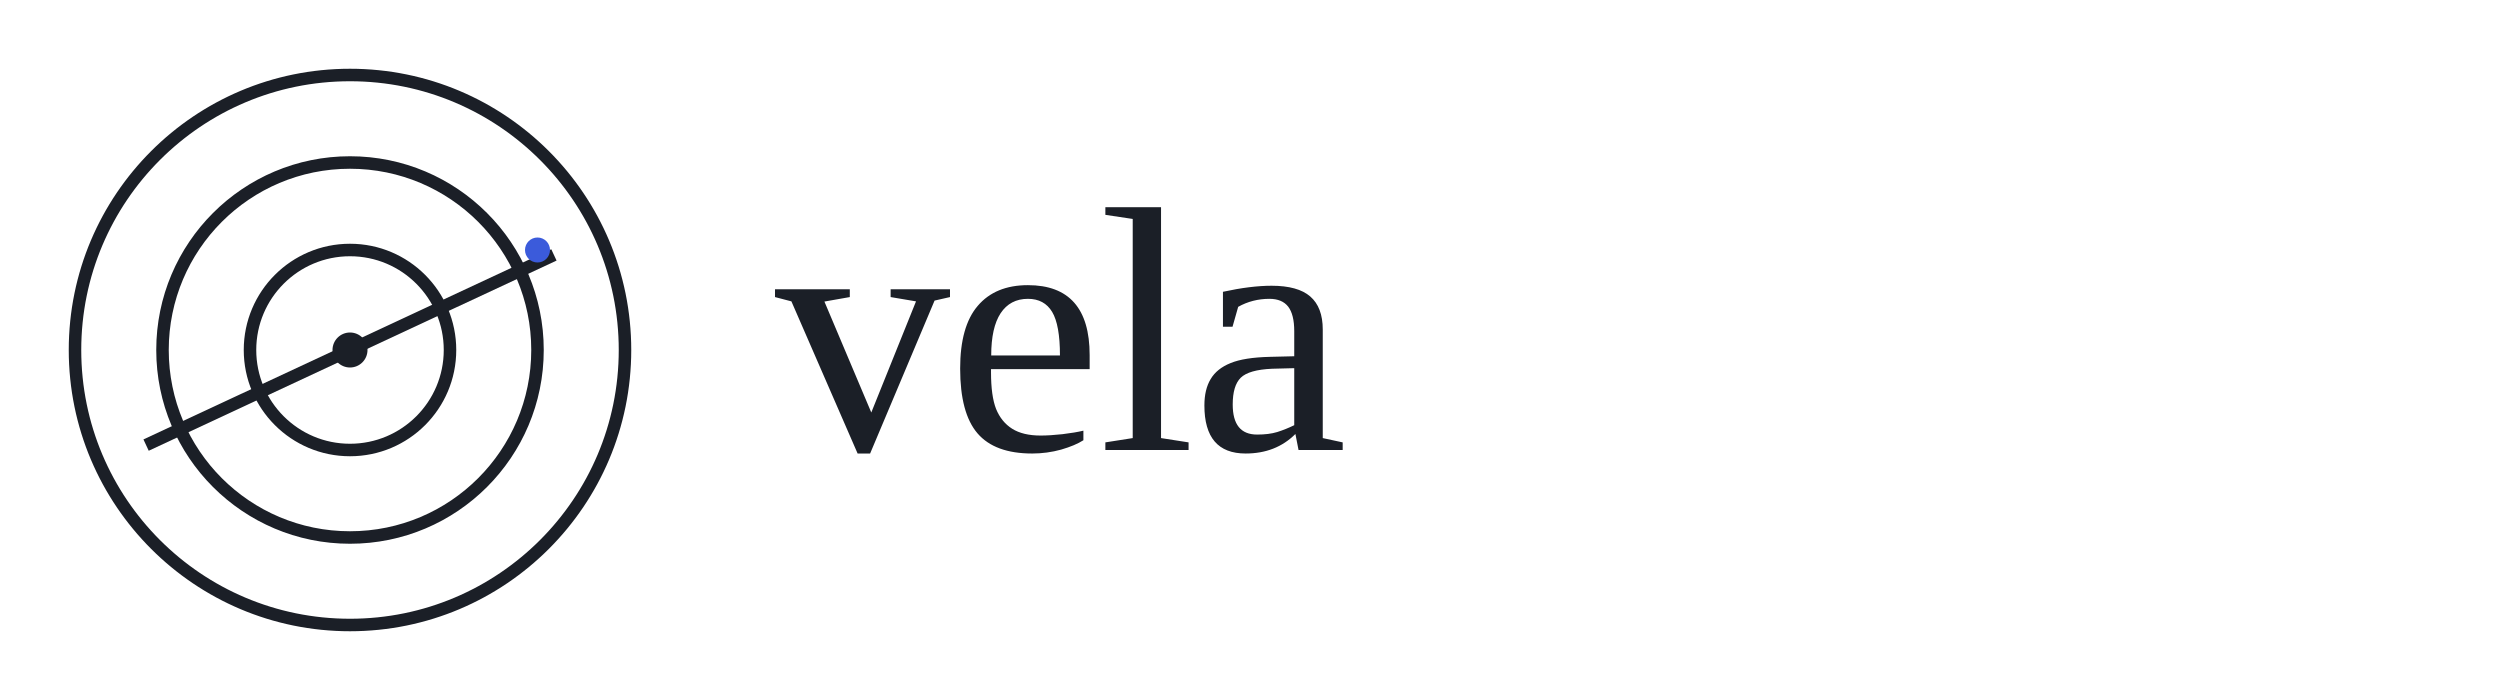
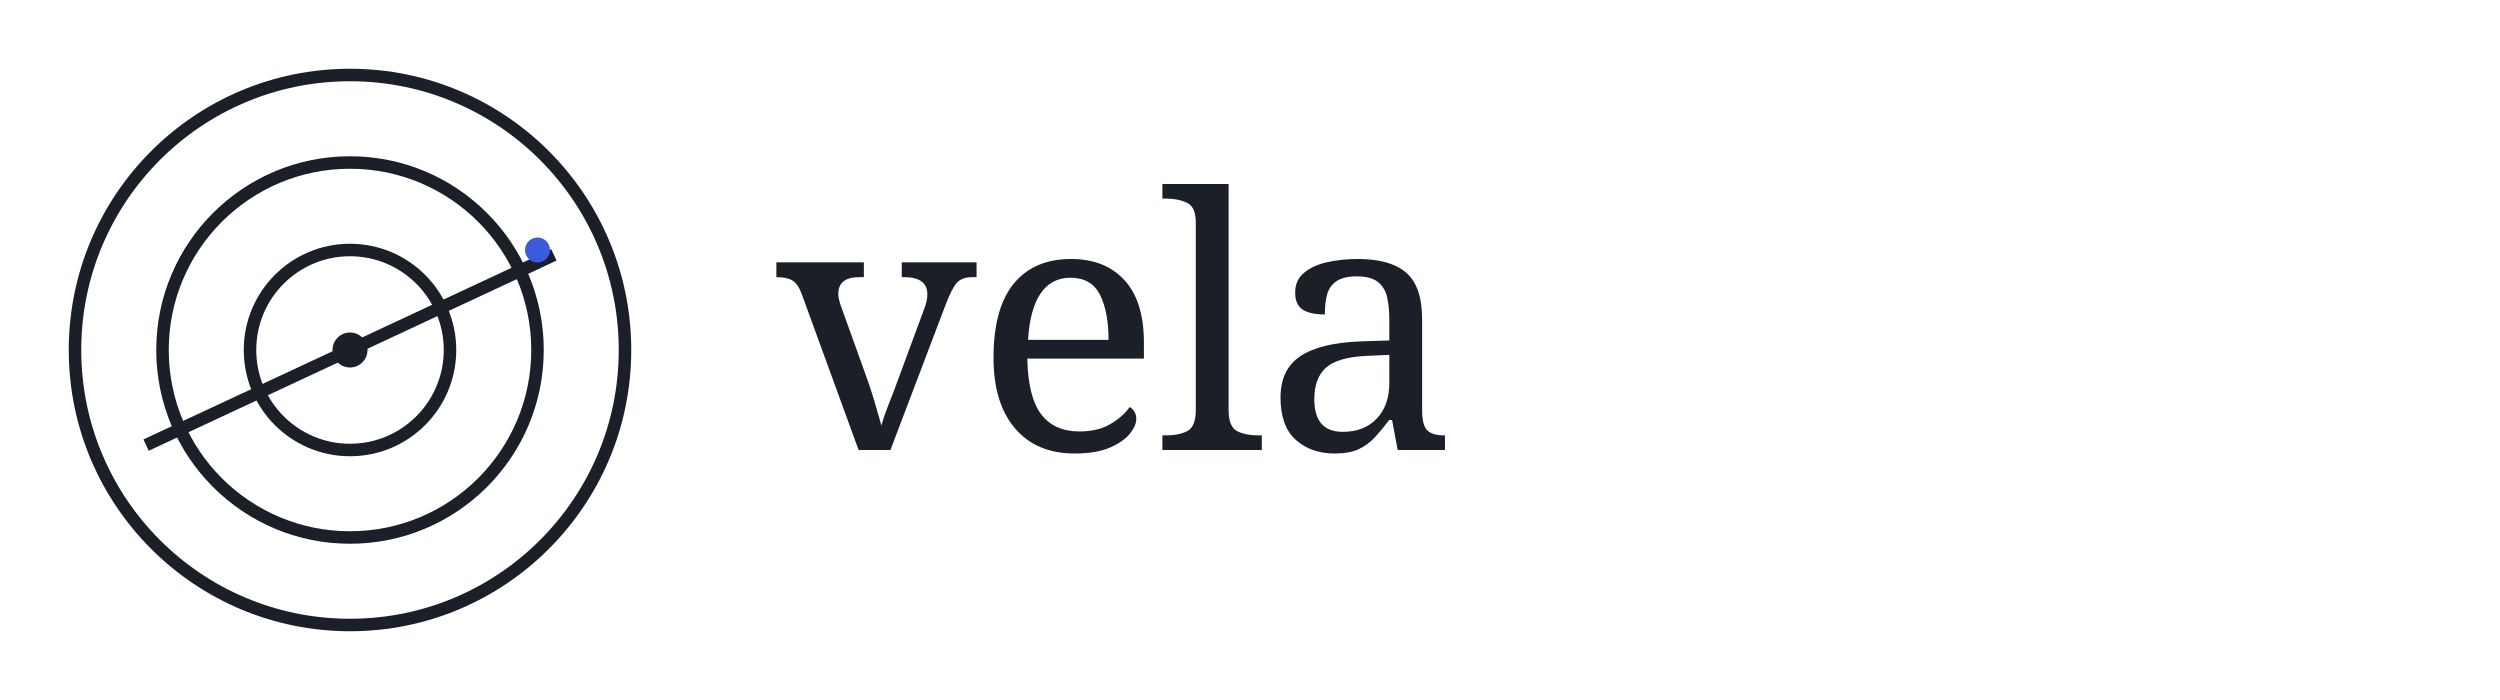
<svg xmlns="http://www.w3.org/2000/svg" viewBox="0 0 200 56" fill="none">
  <g transform="translate(4 4)">
    <circle cx="24" cy="24" r="22" stroke="#1B1F27" stroke-width="1" />
    <circle cx="24" cy="24" r="15" stroke="#1B1F27" stroke-width="1" />
    <circle cx="24" cy="24" r="8" stroke="#1B1F27" stroke-width="1" />
    <line x1="6" y1="24" x2="42" y2="24" stroke="#1B1F27" stroke-width="1" transform="rotate(-25 24 24)" />
    <circle cx="24" cy="24" r="1.4" fill="#1B1F27" />
    <circle cx="39" cy="16" r="1" fill="#3B5BDB" />
  </g>
-   <text x="62" y="36" font-family="Source Serif 4, Georgia, serif" font-size="28" font-weight="400" fill="#1B1F27" letter-spacing="-0.01em">vela</text>
+   <text x="62" y="36" font-family="Spectral, Georgia, serif" font-size="28" font-weight="400" fill="#1B1F27" letter-spacing="-0.01em">vela</text>
</svg>
